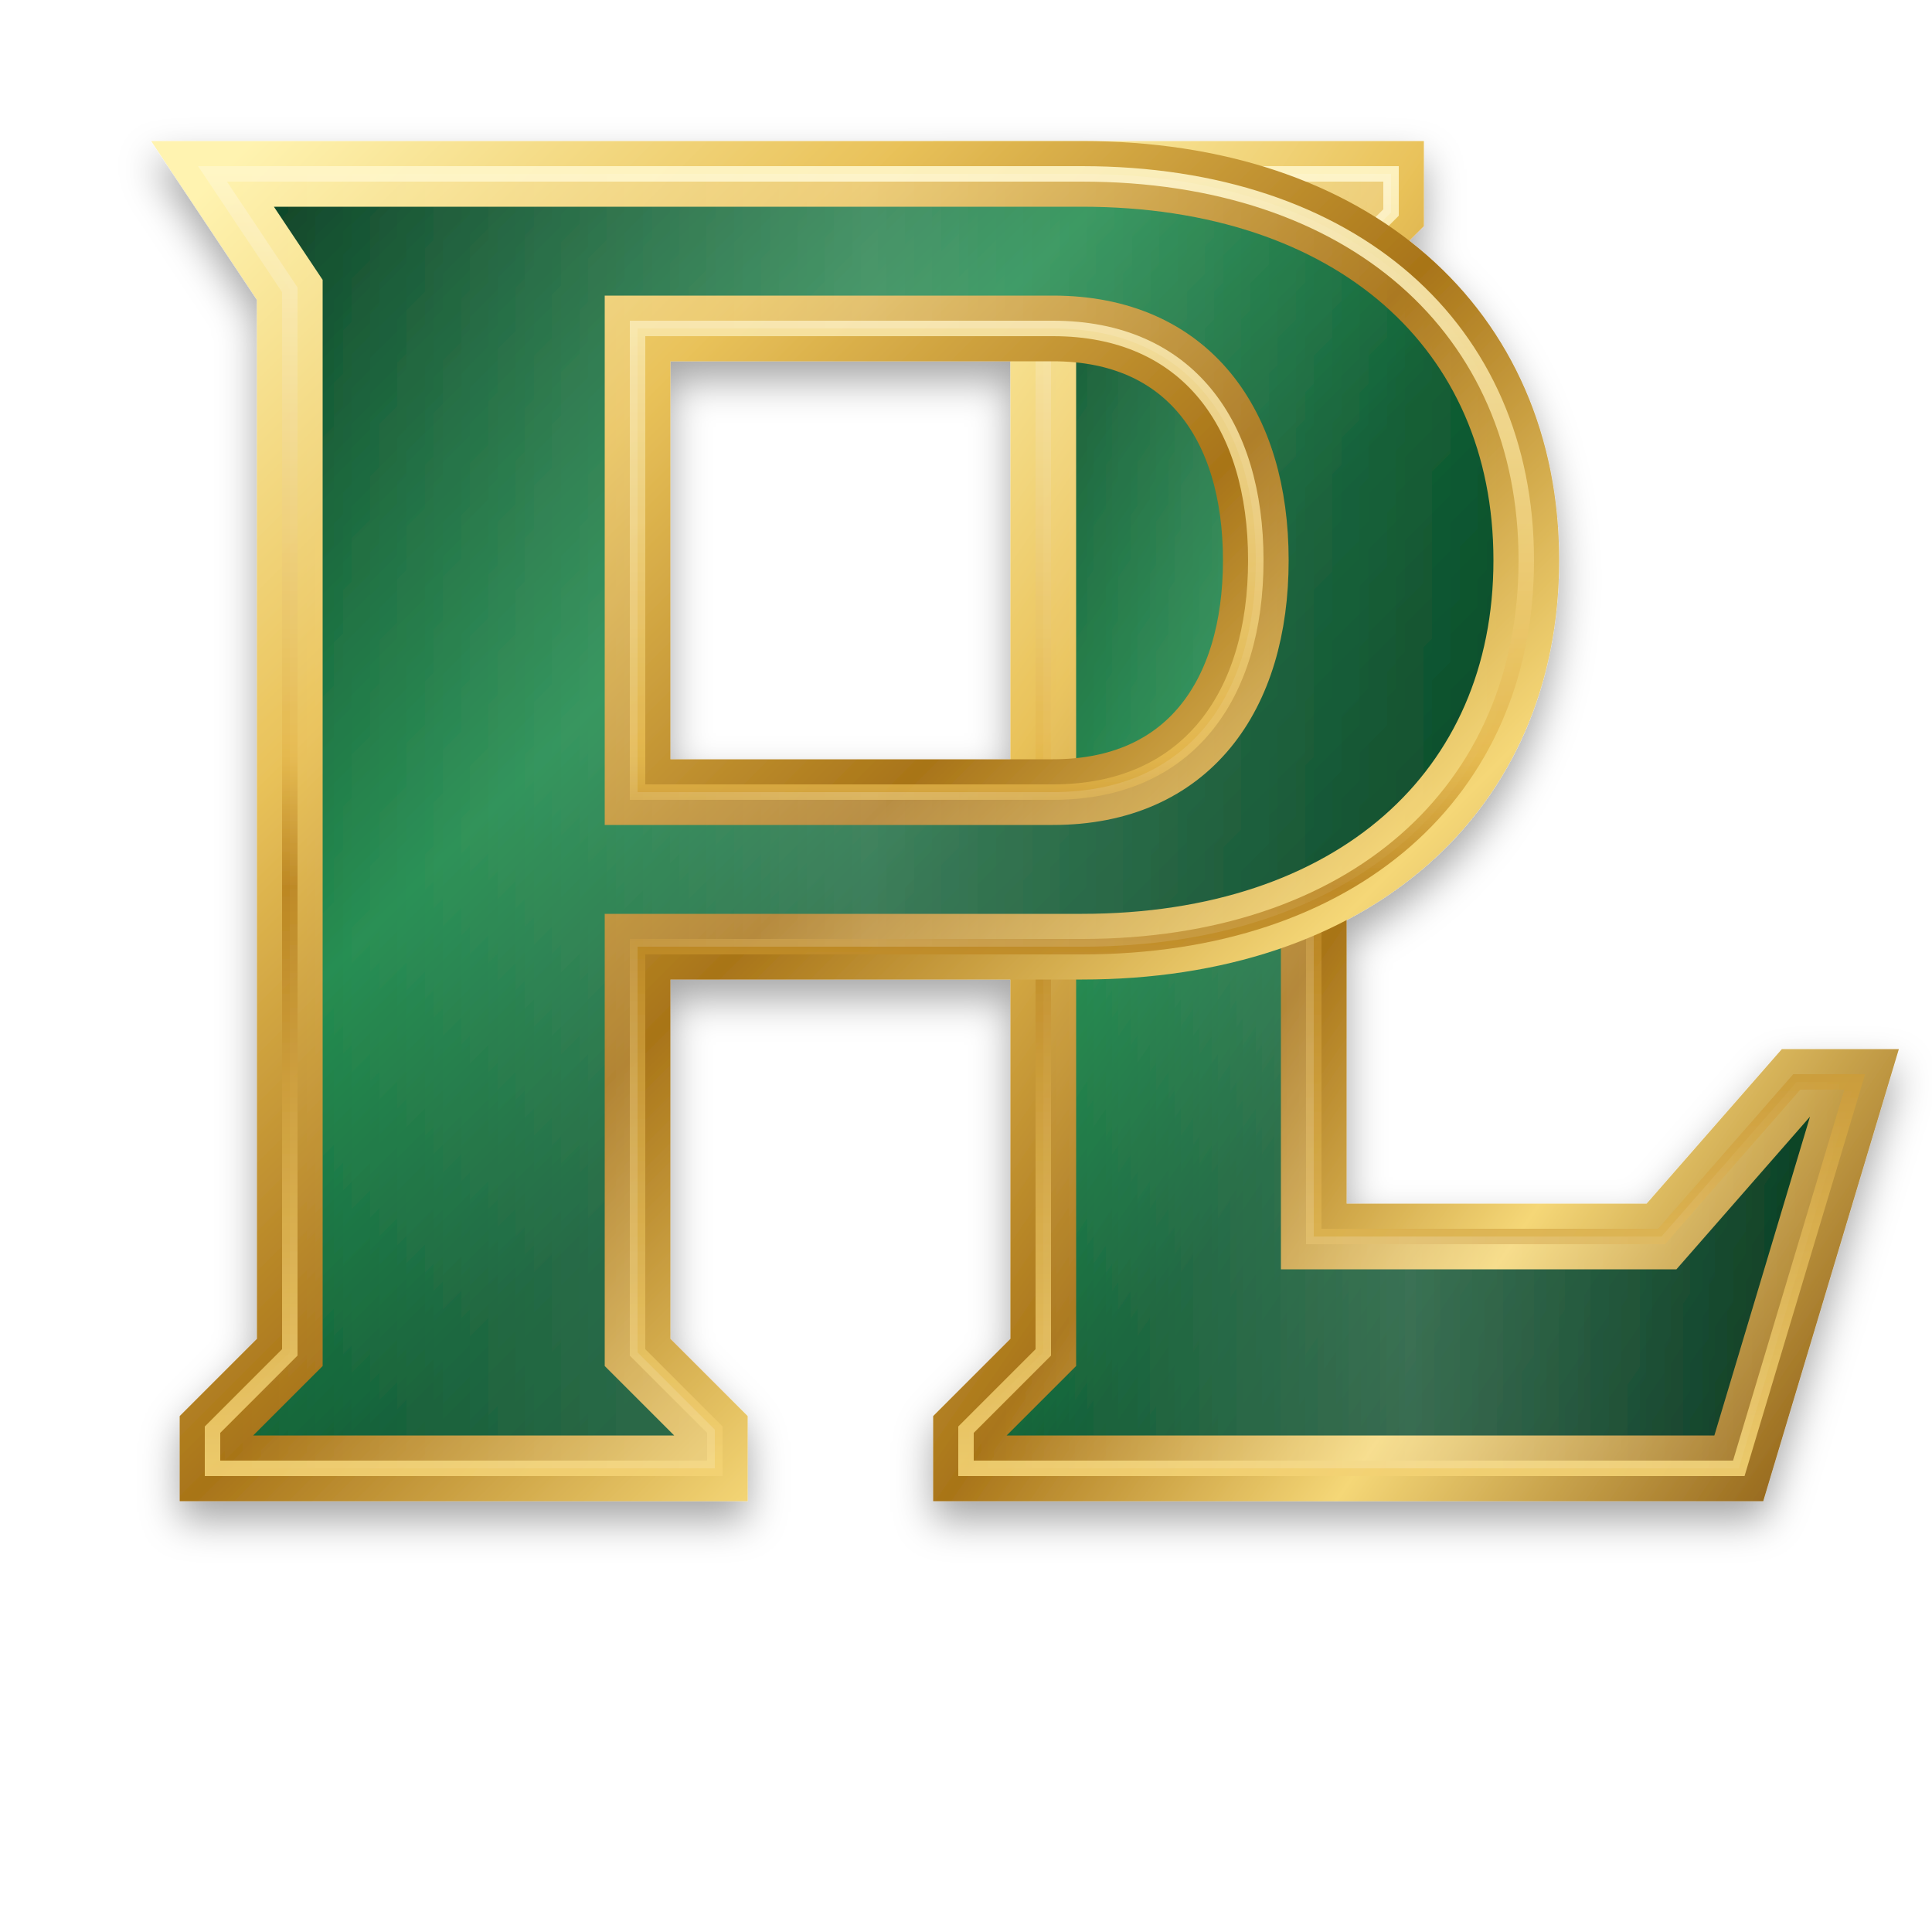
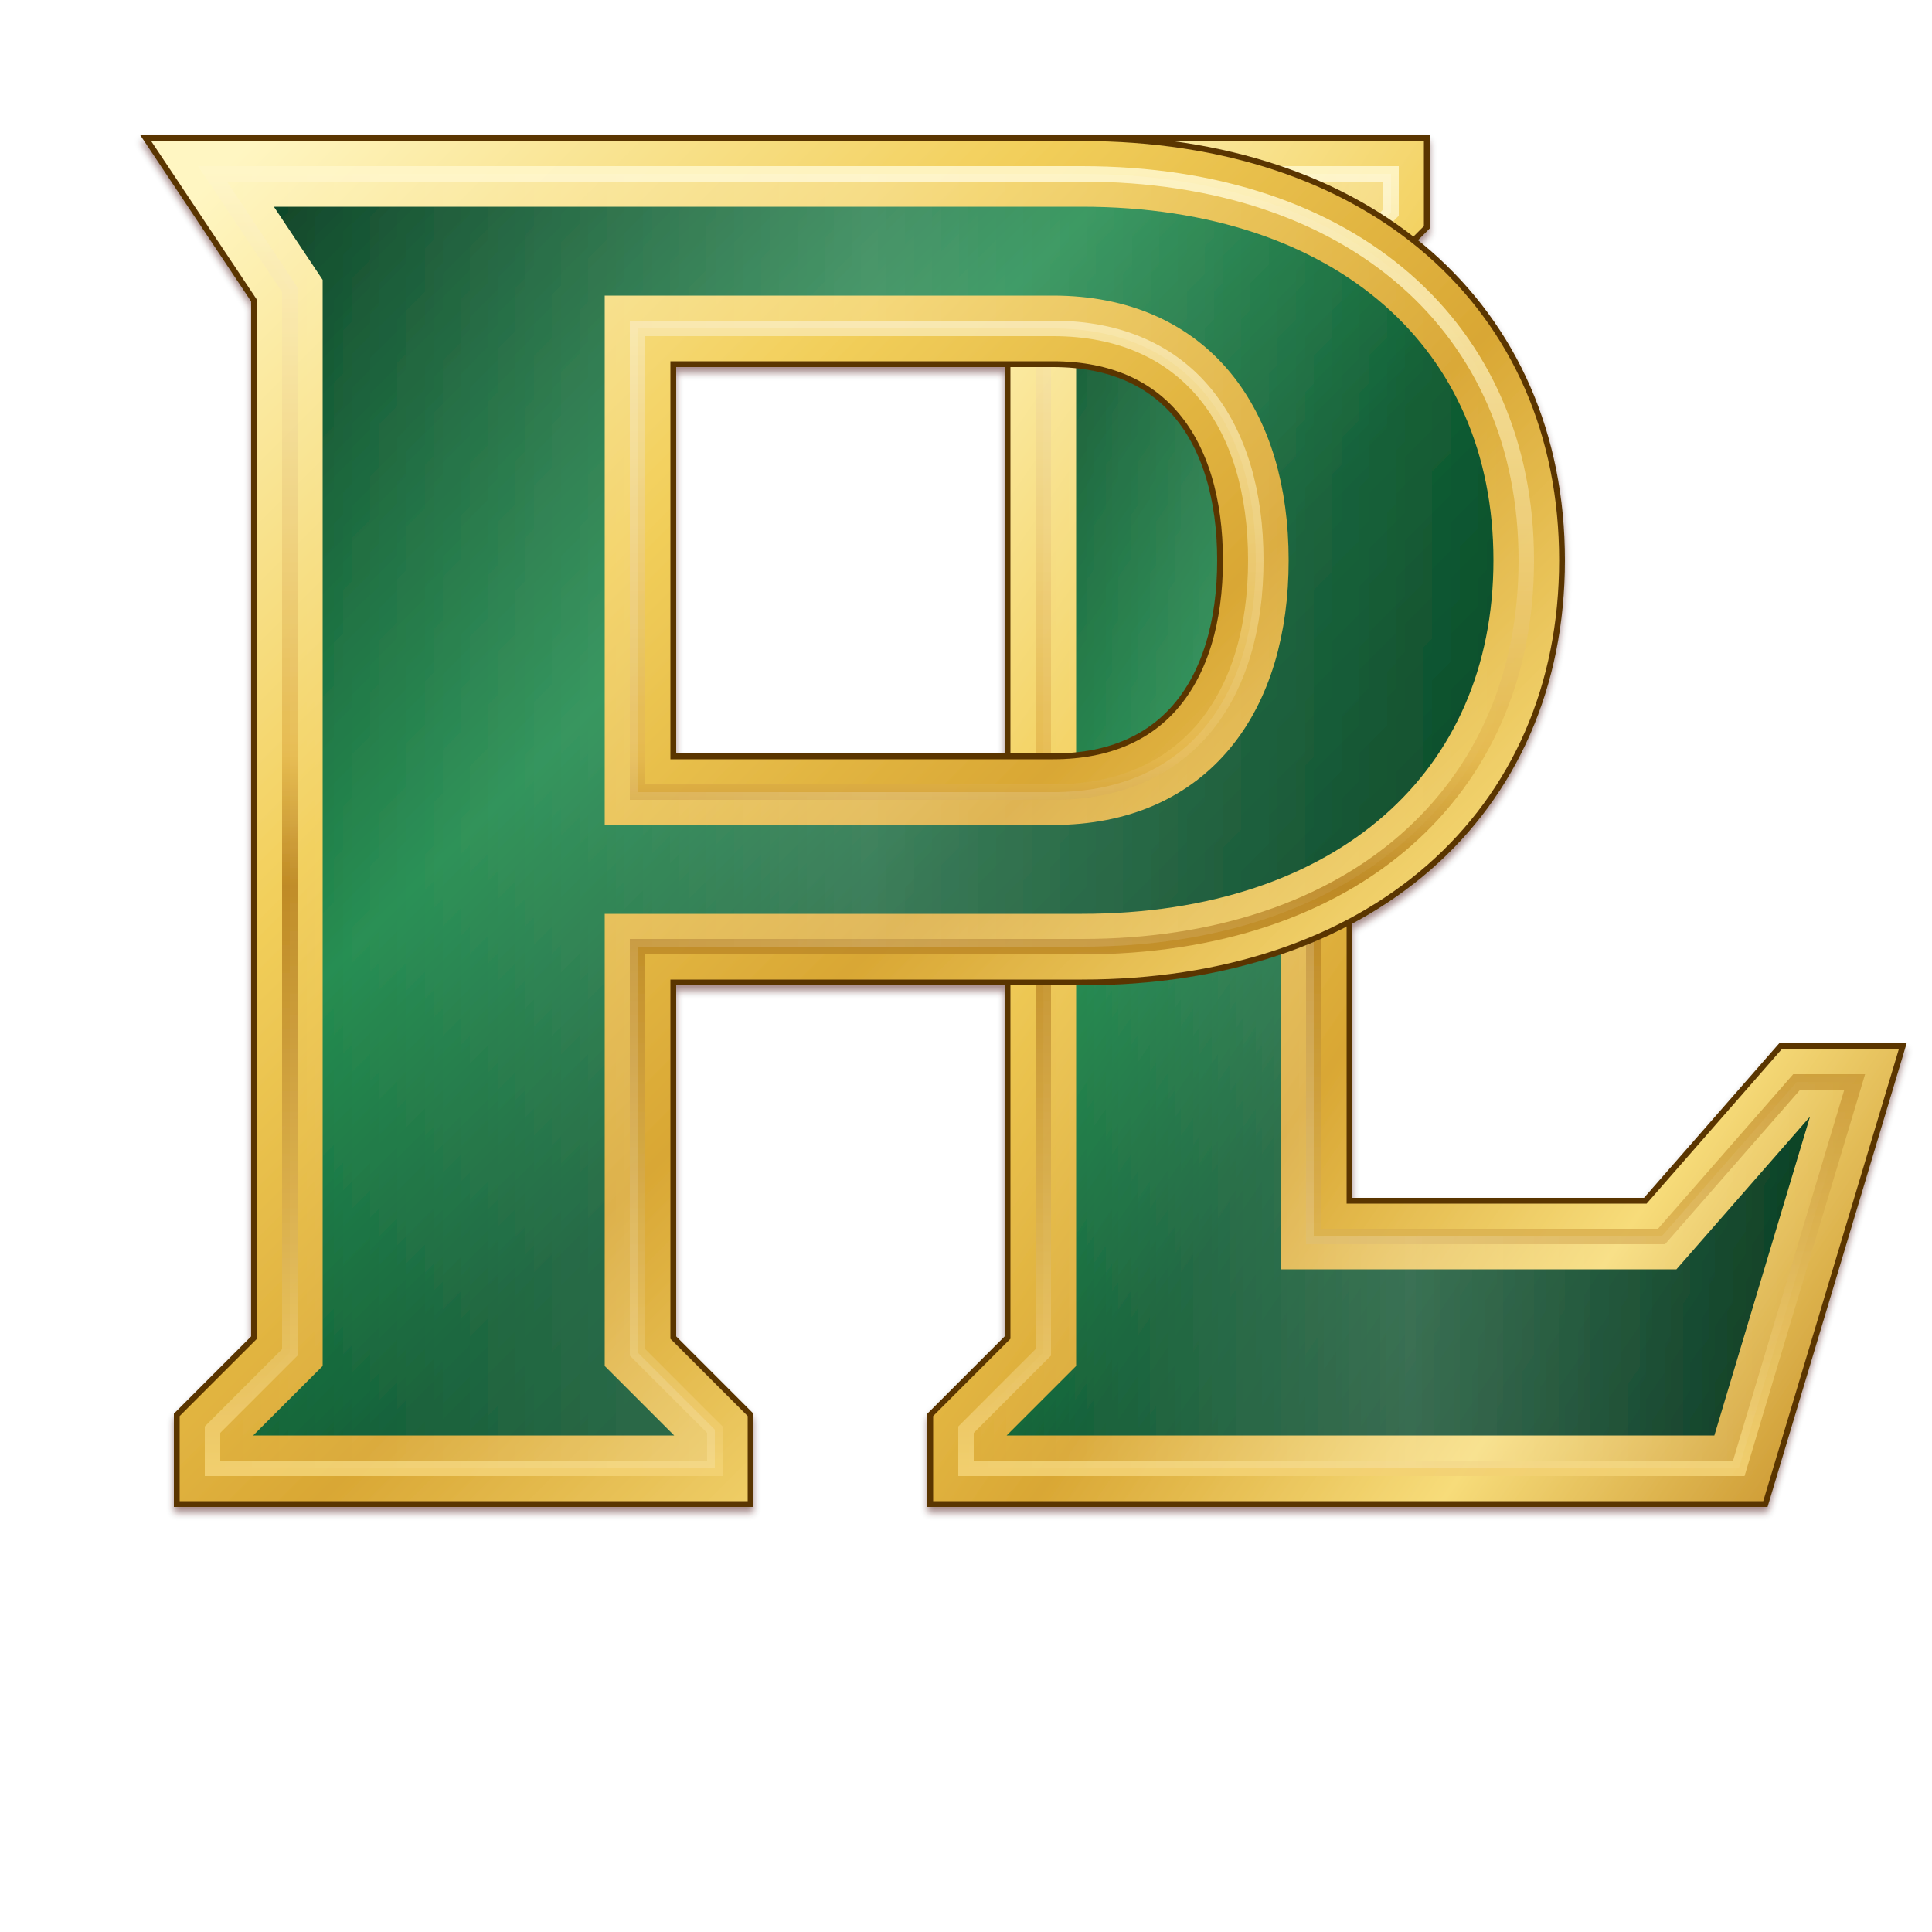
<svg xmlns="http://www.w3.org/2000/svg" viewBox="0 0 1000 1000" width="1000" height="1000">
  <defs>
    <linearGradient id="gold" x1="0" y1="0" x2="1" y2="1">
-       <stop offset="0" stop-color="#fff3b0" />
-       <stop offset=".25" stop-color="#e9c25a" />
-       <stop offset=".5" stop-color="#a87418" />
-       <stop offset=".72" stop-color="#f5d777" />
-       <stop offset="1" stop-color="#8a5a10" />
+       <stop offset="0" stop-color="#fff6c2" />
+       <stop offset=".3" stop-color="#f2cf5b" />
+       <stop offset=".55" stop-color="#d9a734" />
+       <stop offset=".78" stop-color="#f7dc7a" />
+       <stop offset="1" stop-color="#c8922a" />
    </linearGradient>
    <linearGradient id="gold2" x1="0" y1="0" x2="0" y2="1">
      <stop offset="0" stop-color="#fff6c8" />
      <stop offset=".45" stop-color="#e4b84e" />
      <stop offset=".55" stop-color="#b9831f" />
      <stop offset="1" stop-color="#f3d273" />
    </linearGradient>
    <linearGradient id="green" x1="0" y1="0" x2="1" y2="1">
      <stop offset="0" stop-color="#0a3d22" />
      <stop offset=".35" stop-color="#1f8a4c" />
      <stop offset=".55" stop-color="#0c5a30" />
      <stop offset="1" stop-color="#05301a" />
    </linearGradient>
    <linearGradient id="shine" x1="0" y1="0" x2="1" y2="0">
      <stop offset="0" stop-color="#fff" stop-opacity="0" />
      <stop offset=".5" stop-color="#fff" stop-opacity=".28" />
      <stop offset="1" stop-color="#fff" stop-opacity="0" />
    </linearGradient>
    <filter id="sh" x="-10%" y="-10%" width="120%" height="130%">
-       <feDropShadow dx="0" dy="10" stdDeviation="10" flood-color="#000" flood-opacity=".35" />
+       <feDropShadow dx="0" dy="3" stdDeviation="2" flood-color="#3a0a0d" flood-opacity=".45" />
    </filter>
    <path id="P" d="M110 90 H560 C700 90 790 170 790 290 C790 410 700 490 560 490 H330 V700 L370 740 V760 H110 V740 L150 700 V150 Z                    M330 170 V410 H545 C615 410 650 360 650 290 C650 220 615 170 545 170 Z" fill-rule="evenodd" />
    <path id="L" d="M500 90 H720 V110 L680 150 V640 H860 L930 560 L960 560 L900 760 H500 V740 L540 700 V150 L500 110 Z" />
  </defs>
  <g filter="url(#sh)">
    <g>
+       <use href="#L" fill="none" stroke="#5a3606" stroke-width="40" stroke-linejoin="miter" />
      <use href="#L" fill="url(#green)" stroke="url(#gold)" stroke-width="34" stroke-linejoin="miter" />
      <use href="#L" fill="none" stroke="url(#gold2)" stroke-width="8" opacity=".9" />
      <use href="#L" fill="url(#shine)" opacity=".7" />
    </g>
    <g>
+       <use href="#P" fill="none" stroke="#5a3606" stroke-width="40" stroke-linejoin="miter" />
      <use href="#P" fill="url(#green)" stroke="url(#gold)" stroke-width="34" stroke-linejoin="miter" />
      <use href="#P" fill="none" stroke="url(#gold2)" stroke-width="8" stroke-linejoin="miter" transform="translate(0,0)" opacity=".9" />
      <use href="#P" fill="url(#shine)" opacity=".7" />
    </g>
  </g>
</svg>
